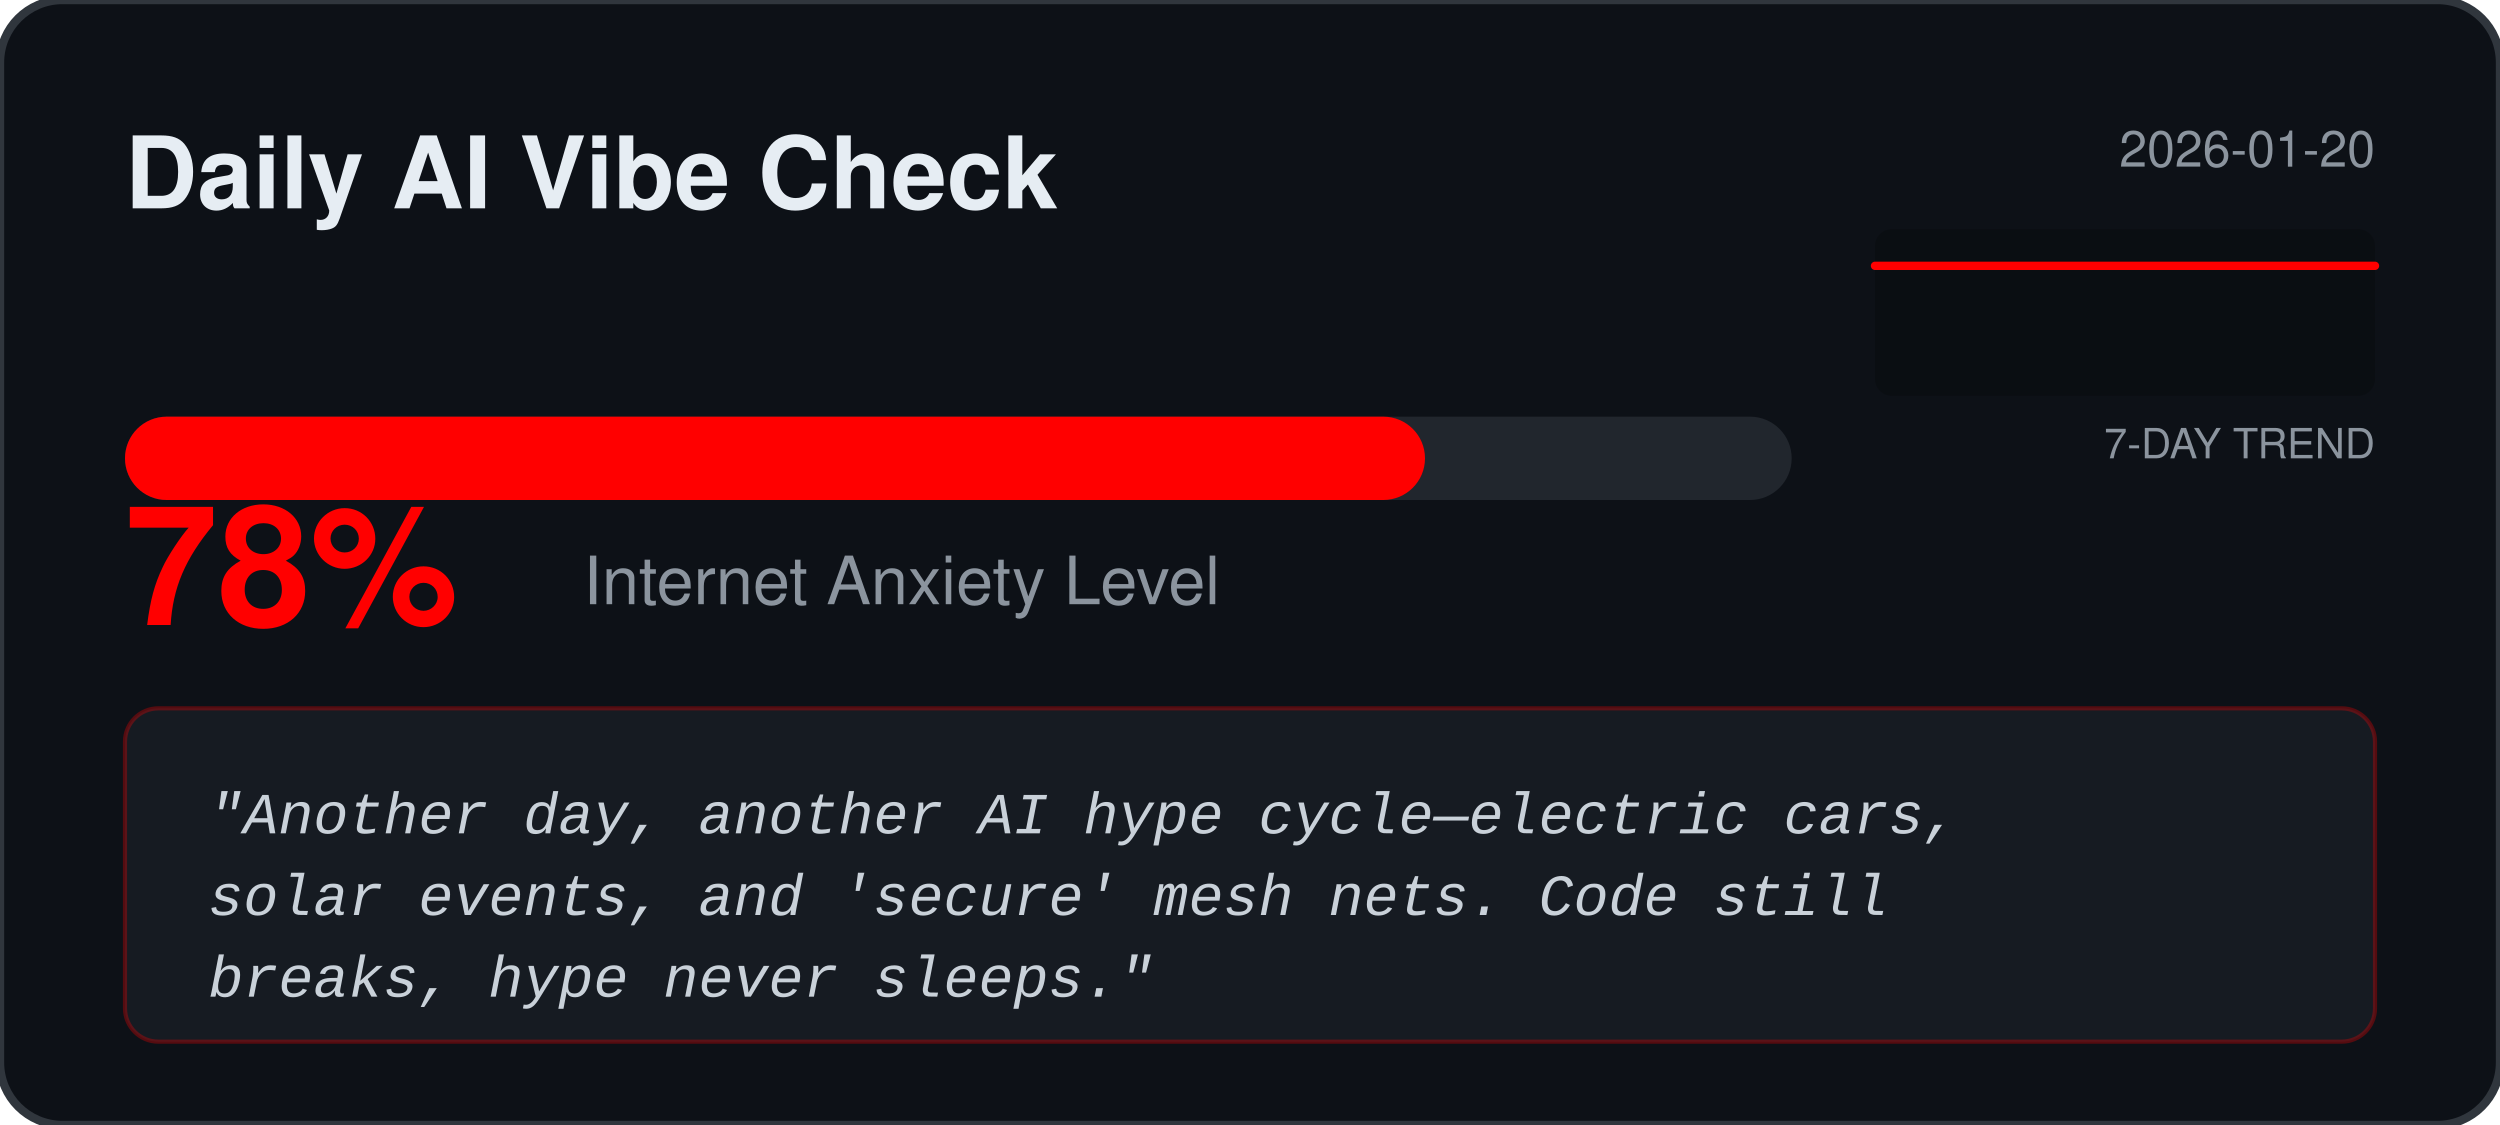
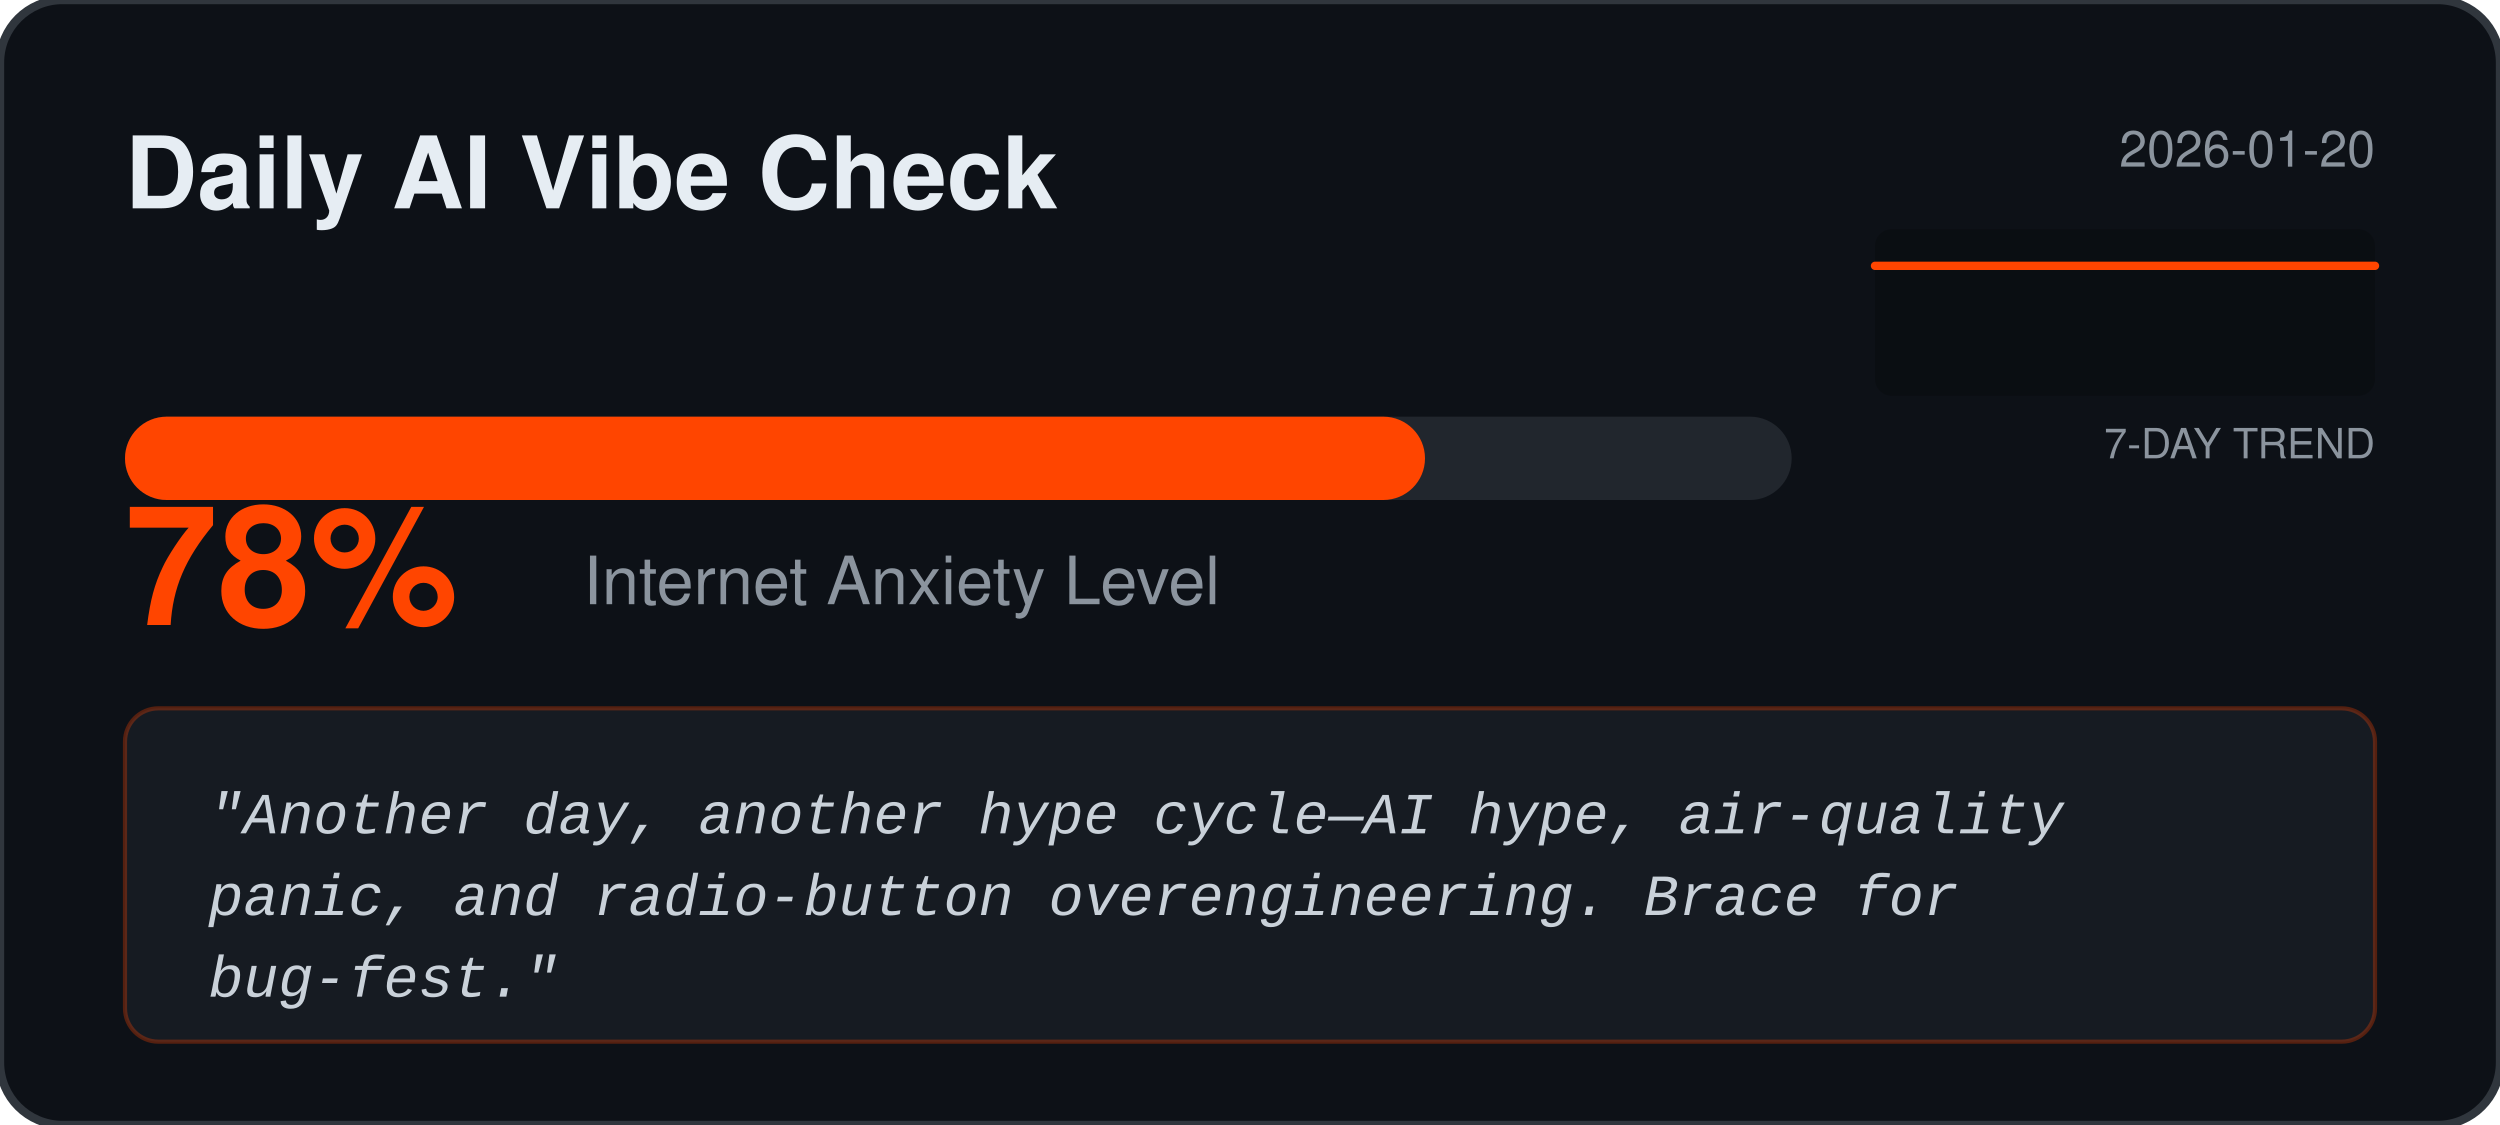
<svg xmlns="http://www.w3.org/2000/svg" width="600" height="270" viewBox="0 0 600 270" fill="none">
  <rect width="600" height="270" rx="15" fill="#0D1117" stroke="#30363D" stroke-width="2" />
  <text x="30" y="50" fill="#E6EDF3" font-family="Segoe UI, Helvetica, sans-serif" font-weight="bold" font-size="24">Daily AI Vibe Check</text>
  <text x="570" y="40" fill="#8B949E" font-family="Segoe UI, Helvetica, sans-serif" font-size="12" text-anchor="end">2026-01-20</text>
  <rect x="450" y="55" width="120" height="40" fill="#000000" fill-opacity="0.2" rx="4" />
  <text x="570" y="110" fill="#8B949E" font-family="Segoe UI, Helvetica, sans-serif" font-size="10" text-anchor="end">7-DAY TREND</text>
-   <polyline points="450.0,63.8 470.0,63.8 490.0,63.8 510.0,63.8 530.0,63.8 550.0,63.8 570.0,63.8" fill="none" stroke="#FF0000" stroke-width="2" stroke-linecap="round" stroke-linejoin="round" />
+   <polyline points="450.0,63.8 470.0,63.8 490.0,63.8 510.0,63.8 530.0,63.8 550.0,63.8 570.0,63.8" fill="none" stroke="#FF4500" stroke-width="2" stroke-linecap="round" stroke-linejoin="round" />
  <rect x="30" y="100" width="400" height="20" rx="10" fill="#21262D" />
-   <rect x="30" y="100" width="312.0" height="20" rx="10" fill="#FF0000" />
-   <text x="30" y="150" fill="#FF0000" font-family="Segoe UI, Helvetica, sans-serif" font-weight="bold" font-size="40">78%</text>
+   <rect x="30" y="100" width="312.0" height="20" rx="10" fill="#FF4500" />
+   <text x="30" y="150" fill="#FF4500" font-family="Segoe UI, Helvetica, sans-serif" font-weight="bold" font-size="40">78%</text>
  <text x="140" y="145" fill="#8B949E" font-family="Segoe UI, Helvetica, sans-serif" font-size="16">Internet Anxiety Level</text>
-   <rect x="30" y="170" width="540" height="80" rx="8" fill="#161B22" stroke="#FF0000" stroke-opacity="0.3" />
+   <rect x="30" y="170" width="540" height="80" rx="8" fill="#161B22" stroke="#FF4500" stroke-opacity="0.3" />
  <text x="50" y="200" fill="#C9D1D9" font-family="Courier New, monospace" font-size="14" font-style="italic">
-     <tspan x="50" dy="0">"Another day, another AI hype cycle—electric cars,</tspan>
-     <tspan x="50" dy="1.4em">solar events, and 'secure' mesh nets. Code still</tspan>
-     <tspan x="50" dy="1.4em">breaks, hype never sleeps."</tspan>
+     <tspan x="50" dy="0">"Another day, another hype cycle—AI hype, air‑quality</tspan>
+     <tspan x="50" dy="1.4em">panic, and radio‑button overengineering. Brace for</tspan>
+     <tspan x="50" dy="1.4em">bug‑fest."</tspan>
  </text>
</svg>
